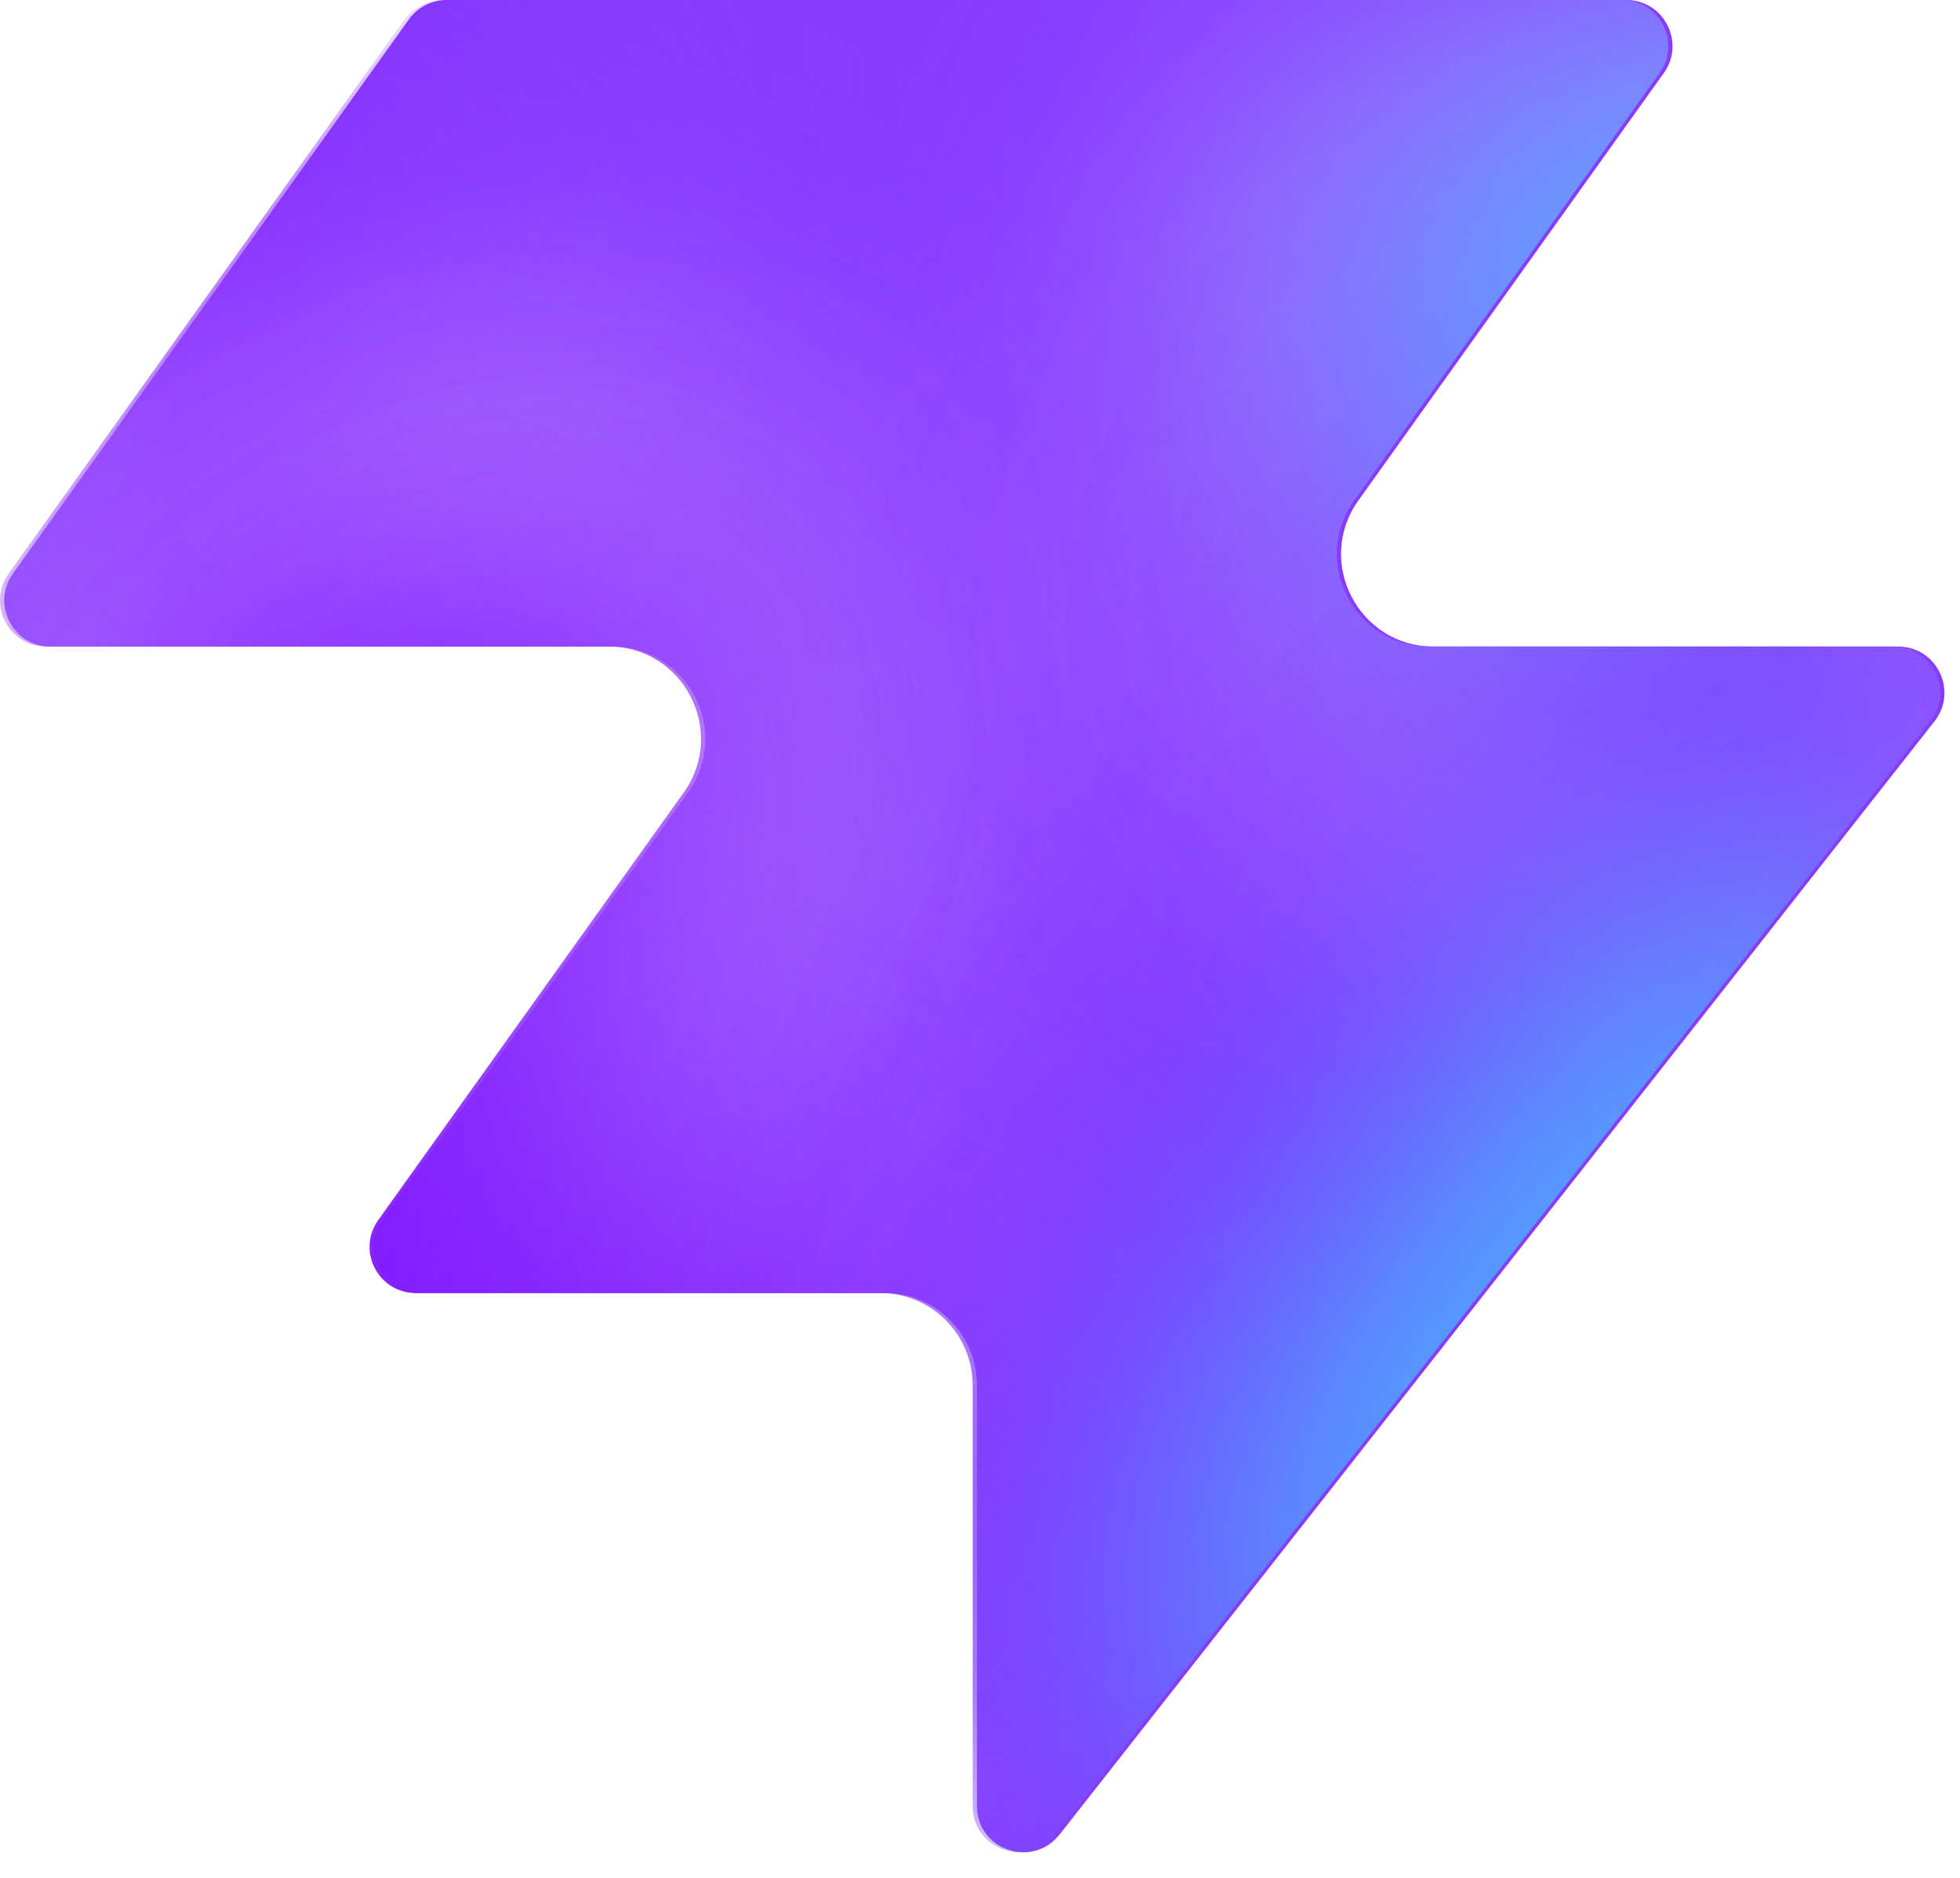
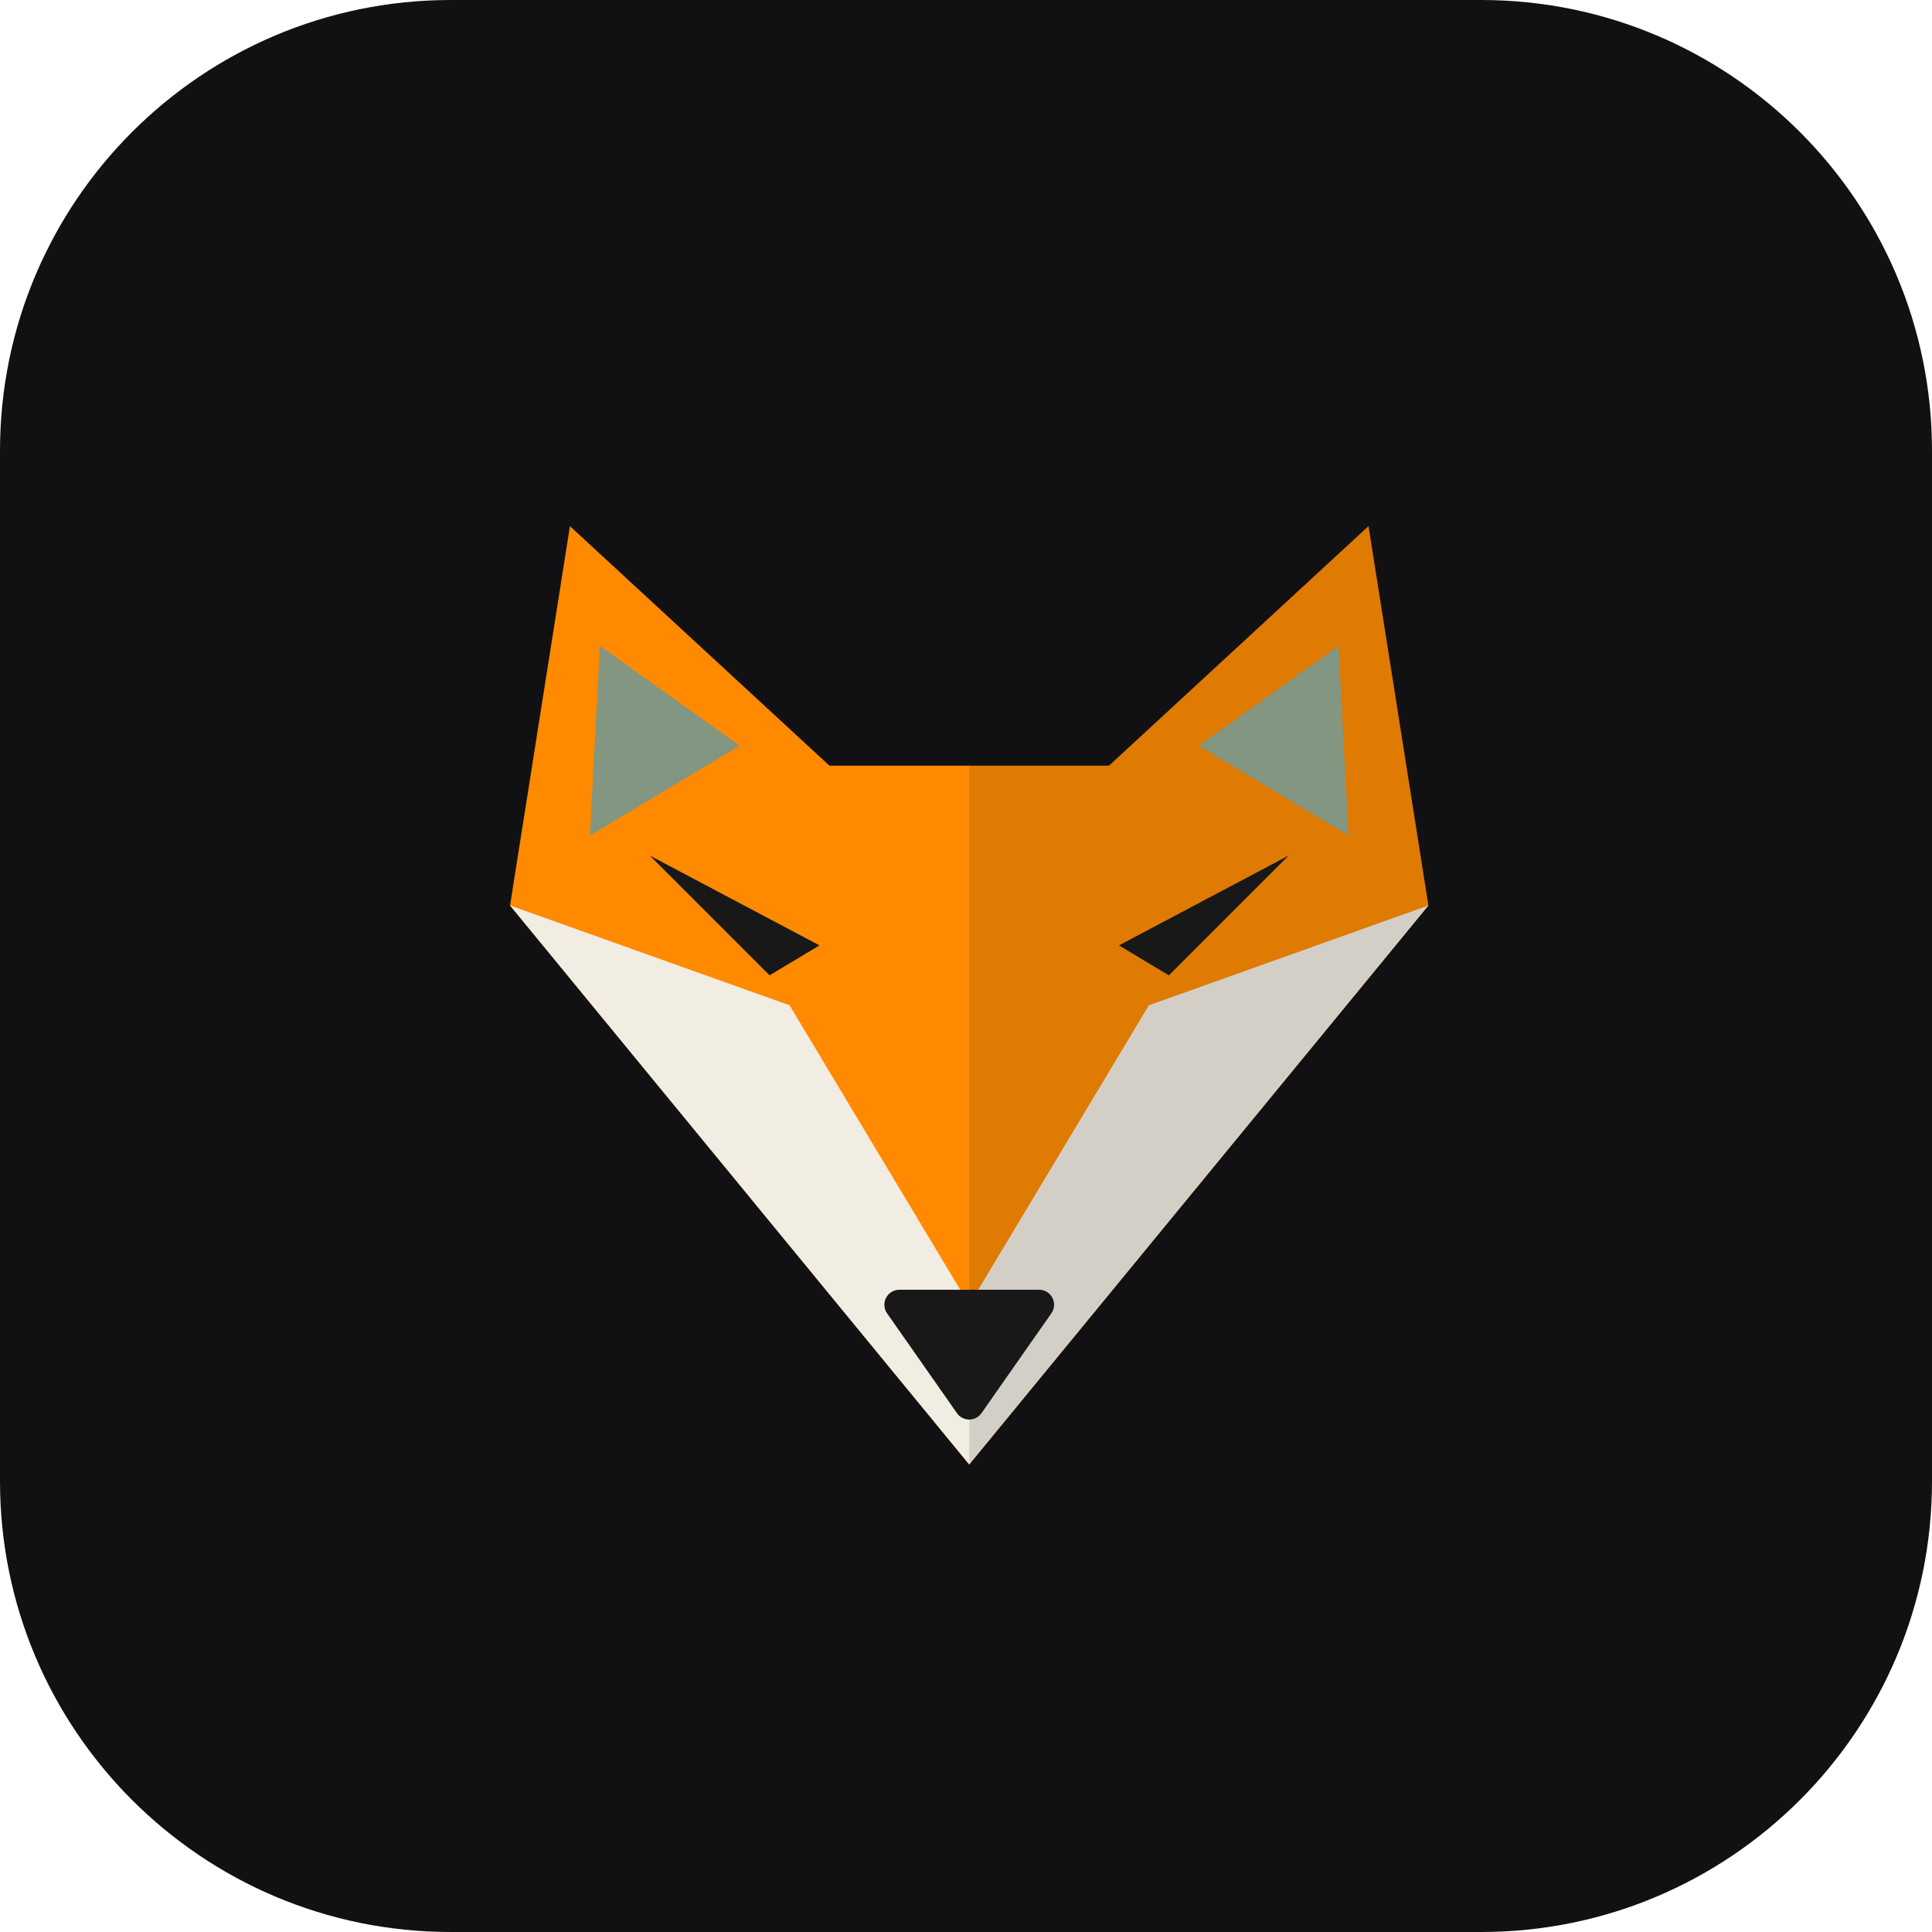
- <svg xmlns="http://www.w3.org/2000/svg" width="48" height="46" fill="none" viewBox="0 0 48 46">
-   <path fill="#863bff" d="M25.946 44.938c-.664.845-2.021.375-2.021-.698V33.937a2.26 2.26 0 0 0-2.262-2.262H10.287c-.92 0-1.456-1.04-.92-1.788l7.48-10.471c1.07-1.497 0-3.578-1.842-3.578H1.237c-.92 0-1.456-1.04-.92-1.788L10.013.474c.214-.297.556-.474.92-.474h28.894c.92 0 1.456 1.04.92 1.788l-7.48 10.471c-1.07 1.498 0 3.579 1.842 3.579h11.377c.943 0 1.473 1.088.89 1.83L25.947 44.94z" style="fill:#863bff;fill:color(display-p3 .525 .23 1);fill-opacity:1" />
-   <mask id="a" width="48" height="46" x="0" y="0" maskUnits="userSpaceOnUse" style="mask-type:alpha">
-     <path fill="#000" d="M25.842 44.938c-.664.844-2.021.375-2.021-.698V33.937a2.26 2.26 0 0 0-2.262-2.262H10.183c-.92 0-1.456-1.04-.92-1.788l7.48-10.471c1.07-1.498 0-3.579-1.842-3.579H1.133c-.92 0-1.456-1.04-.92-1.787L9.91.473c.214-.297.556-.474.92-.474h28.894c.92 0 1.456 1.04.92 1.788l-7.48 10.471c-1.07 1.498 0 3.578 1.842 3.578h11.377c.943 0 1.473 1.088.89 1.832L25.843 44.94z" style="fill:#000;fill-opacity:1" />
-   </mask>
-   <g mask="url(#a)">
-     <g filter="url(#b)">
-       <ellipse cx="5.508" cy="14.704" fill="#ede6ff" rx="5.508" ry="14.704" style="fill:#ede6ff;fill:color(display-p3 .927 .903 1);fill-opacity:1" transform="matrix(.00324 1 1 -.00324 -4.47 31.516)" />
+ <svg xmlns="http://www.w3.org/2000/svg" viewBox="0 0 120 120">
+   <defs>
+     <clipPath id="h">
+       <polygon points="20,14 46,38 74,38 100,14 106,52 60,108 14,52" />
+     </clipPath>
+   </defs>
+   <rect width="120" height="120" rx="28" fill="#111114" />
+   <g transform="translate(23 24) scale(0.62)">
+     {/* صورت نارنجی */}
+     <polygon fill="#FF8A00" points="20,14 46,38 74,38 100,14 106,52 60,108 14,52" />
+ 
+     {/* قسمت سفید صورت */}
+     <polygon fill="#F1EDE3" points="14,52 42,62 60,92 78,62 106,52 60,108" />
+ 
+     {/* سایه صورت */}
+     <g clip-path="url(#h)">
+       <rect x="60" y="0" width="60" height="120" fill="#171817" opacity="0.14" />
    </g>
-     <g filter="url(#c)">
-       <ellipse cx="10.399" cy="29.851" fill="#ede6ff" rx="10.399" ry="29.851" style="fill:#ede6ff;fill:color(display-p3 .927 .903 1);fill-opacity:1" transform="matrix(.00324 1 1 -.00324 -39.328 7.883)" />
-     </g>
-     <g filter="url(#d)">
-       <ellipse cx="5.508" cy="30.487" fill="#7e14ff" rx="5.508" ry="30.487" style="fill:#7e14ff;fill:color(display-p3 .492 .077 1);fill-opacity:1" transform="rotate(89.814 -25.913 -14.639)scale(1 -1)" />
-     </g>
-     <g filter="url(#e)">
-       <ellipse cx="5.508" cy="30.599" fill="#7e14ff" rx="5.508" ry="30.599" style="fill:#7e14ff;fill:color(display-p3 .492 .077 1);fill-opacity:1" transform="rotate(89.814 -32.644 -3.334)scale(1 -1)" />
-     </g>
-     <g filter="url(#f)">
-       <ellipse cx="5.508" cy="30.599" fill="#7e14ff" rx="5.508" ry="30.599" style="fill:#7e14ff;fill:color(display-p3 .492 .077 1);fill-opacity:1" transform="matrix(.00324 1 1 -.00324 -34.34 30.47)" />
-     </g>
-     <g filter="url(#g)">
-       <ellipse cx="14.072" cy="22.078" fill="#ede6ff" rx="14.072" ry="22.078" style="fill:#ede6ff;fill:color(display-p3 .927 .903 1);fill-opacity:1" transform="rotate(93.35 24.506 48.493)scale(-1 1)" />
-     </g>
-     <g filter="url(#h)">
-       <ellipse cx="3.47" cy="21.501" fill="#7e14ff" rx="3.47" ry="21.501" style="fill:#7e14ff;fill:color(display-p3 .492 .077 1);fill-opacity:1" transform="rotate(89.009 28.708 47.59)scale(-1 1)" />
-     </g>
-     <g filter="url(#i)">
-       <ellipse cx="3.47" cy="21.501" fill="#7e14ff" rx="3.47" ry="21.501" style="fill:#7e14ff;fill:color(display-p3 .492 .077 1);fill-opacity:1" transform="rotate(89.009 28.708 47.59)scale(-1 1)" />
-     </g>
-     <g filter="url(#j)">
-       <ellipse cx=".387" cy="8.972" fill="#7e14ff" rx="4.407" ry="29.108" style="fill:#7e14ff;fill:color(display-p3 .492 .077 1);fill-opacity:1" transform="rotate(39.51 .387 8.972)" />
-     </g>
-     <g filter="url(#k)">
-       <ellipse cx="47.523" cy="-6.092" fill="#7e14ff" rx="4.407" ry="29.108" style="fill:#7e14ff;fill:color(display-p3 .492 .077 1);fill-opacity:1" transform="rotate(37.892 47.523 -6.092)" />
-     </g>
-     <g filter="url(#l)">
-       <ellipse cx="41.412" cy="6.333" fill="#47bfff" rx="5.971" ry="9.665" style="fill:#47bfff;fill:color(display-p3 .28 .748 1);fill-opacity:1" transform="rotate(37.892 41.412 6.333)" />
-     </g>
-     <g filter="url(#m)">
-       <ellipse cx="-1.879" cy="38.332" fill="#7e14ff" rx="4.407" ry="29.108" style="fill:#7e14ff;fill:color(display-p3 .492 .077 1);fill-opacity:1" transform="rotate(37.892 -1.88 38.332)" />
-     </g>
-     <g filter="url(#n)">
-       <ellipse cx="-1.879" cy="38.332" fill="#7e14ff" rx="4.407" ry="29.108" style="fill:#7e14ff;fill:color(display-p3 .492 .077 1);fill-opacity:1" transform="rotate(37.892 -1.88 38.332)" />
-     </g>
-     <g filter="url(#o)">
-       <ellipse cx="35.651" cy="29.907" fill="#7e14ff" rx="4.407" ry="29.108" style="fill:#7e14ff;fill:color(display-p3 .492 .077 1);fill-opacity:1" transform="rotate(37.892 35.651 29.907)" />
-     </g>
-     <g filter="url(#p)">
-       <ellipse cx="38.418" cy="32.4" fill="#47bfff" rx="5.971" ry="15.297" style="fill:#47bfff;fill:color(display-p3 .28 .748 1);fill-opacity:1" transform="rotate(37.892 38.418 32.4)" />
-     </g>
+ 
+     {/* داخل گوش‌ها */}
+     <polygon fill="#829681" points="23,26 37,36 22,45" />
+     <polygon fill="#829681" points="97,26 83,36 98,45" />
+ 
+     {/* چشم‌ها */}
+     <polygon fill="#171817" points="28,47 45,56 40,59" />
+     <polygon fill="#171817" points="92,47 75,56 80,59" />
+ 
+     {/* بینی */}
+     <polygon fill="#171817" stroke="#171817" stroke-width="3" stroke-linejoin="round" points="53,92 67,92 60,102" />
  </g>
-   <defs>
-     <filter id="b" width="60.045" height="41.654" x="-19.77" y="16.149" color-interpolation-filters="sRGB" filterUnits="userSpaceOnUse">
-       <feFlood flood-opacity="0" result="BackgroundImageFix" />
-       <feBlend in="SourceGraphic" in2="BackgroundImageFix" result="shape" />
-       <feGaussianBlur result="effect1_foregroundBlur_2002_17158" stdDeviation="7.659" />
-     </filter>
-     <filter id="c" width="90.34" height="51.437" x="-54.613" y="-7.533" color-interpolation-filters="sRGB" filterUnits="userSpaceOnUse">
-       <feFlood flood-opacity="0" result="BackgroundImageFix" />
-       <feBlend in="SourceGraphic" in2="BackgroundImageFix" result="shape" />
-       <feGaussianBlur result="effect1_foregroundBlur_2002_17158" stdDeviation="7.659" />
-     </filter>
-     <filter id="d" width="79.355" height="29.4" x="-49.64" y="2.03" color-interpolation-filters="sRGB" filterUnits="userSpaceOnUse">
-       <feFlood flood-opacity="0" result="BackgroundImageFix" />
-       <feBlend in="SourceGraphic" in2="BackgroundImageFix" result="shape" />
-       <feGaussianBlur result="effect1_foregroundBlur_2002_17158" stdDeviation="4.596" />
-     </filter>
-     <filter id="e" width="79.579" height="29.4" x="-45.045" y="20.029" color-interpolation-filters="sRGB" filterUnits="userSpaceOnUse">
-       <feFlood flood-opacity="0" result="BackgroundImageFix" />
-       <feBlend in="SourceGraphic" in2="BackgroundImageFix" result="shape" />
-       <feGaussianBlur result="effect1_foregroundBlur_2002_17158" stdDeviation="4.596" />
-     </filter>
-     <filter id="f" width="79.579" height="29.4" x="-43.513" y="21.178" color-interpolation-filters="sRGB" filterUnits="userSpaceOnUse">
-       <feFlood flood-opacity="0" result="BackgroundImageFix" />
-       <feBlend in="SourceGraphic" in2="BackgroundImageFix" result="shape" />
-       <feGaussianBlur result="effect1_foregroundBlur_2002_17158" stdDeviation="4.596" />
-     </filter>
-     <filter id="g" width="74.749" height="58.852" x="15.756" y="-17.901" color-interpolation-filters="sRGB" filterUnits="userSpaceOnUse">
-       <feFlood flood-opacity="0" result="BackgroundImageFix" />
-       <feBlend in="SourceGraphic" in2="BackgroundImageFix" result="shape" />
-       <feGaussianBlur result="effect1_foregroundBlur_2002_17158" stdDeviation="7.659" />
-     </filter>
-     <filter id="h" width="61.377" height="25.362" x="23.548" y="2.284" color-interpolation-filters="sRGB" filterUnits="userSpaceOnUse">
-       <feFlood flood-opacity="0" result="BackgroundImageFix" />
-       <feBlend in="SourceGraphic" in2="BackgroundImageFix" result="shape" />
-       <feGaussianBlur result="effect1_foregroundBlur_2002_17158" stdDeviation="4.596" />
-     </filter>
-     <filter id="i" width="61.377" height="25.362" x="23.548" y="2.284" color-interpolation-filters="sRGB" filterUnits="userSpaceOnUse">
-       <feFlood flood-opacity="0" result="BackgroundImageFix" />
-       <feBlend in="SourceGraphic" in2="BackgroundImageFix" result="shape" />
-       <feGaussianBlur result="effect1_foregroundBlur_2002_17158" stdDeviation="4.596" />
-     </filter>
-     <filter id="j" width="56.045" height="63.649" x="-27.636" y="-22.853" color-interpolation-filters="sRGB" filterUnits="userSpaceOnUse">
-       <feFlood flood-opacity="0" result="BackgroundImageFix" />
-       <feBlend in="SourceGraphic" in2="BackgroundImageFix" result="shape" />
-       <feGaussianBlur result="effect1_foregroundBlur_2002_17158" stdDeviation="4.596" />
-     </filter>
-     <filter id="k" width="54.814" height="64.646" x="20.116" y="-38.415" color-interpolation-filters="sRGB" filterUnits="userSpaceOnUse">
-       <feFlood flood-opacity="0" result="BackgroundImageFix" />
-       <feBlend in="SourceGraphic" in2="BackgroundImageFix" result="shape" />
-       <feGaussianBlur result="effect1_foregroundBlur_2002_17158" stdDeviation="4.596" />
-     </filter>
-     <filter id="l" width="33.541" height="35.313" x="24.641" y="-11.323" color-interpolation-filters="sRGB" filterUnits="userSpaceOnUse">
-       <feFlood flood-opacity="0" result="BackgroundImageFix" />
-       <feBlend in="SourceGraphic" in2="BackgroundImageFix" result="shape" />
-       <feGaussianBlur result="effect1_foregroundBlur_2002_17158" stdDeviation="4.596" />
-     </filter>
-     <filter id="m" width="54.814" height="64.646" x="-29.286" y="6.009" color-interpolation-filters="sRGB" filterUnits="userSpaceOnUse">
-       <feFlood flood-opacity="0" result="BackgroundImageFix" />
-       <feBlend in="SourceGraphic" in2="BackgroundImageFix" result="shape" />
-       <feGaussianBlur result="effect1_foregroundBlur_2002_17158" stdDeviation="4.596" />
-     </filter>
-     <filter id="n" width="54.814" height="64.646" x="-29.286" y="6.009" color-interpolation-filters="sRGB" filterUnits="userSpaceOnUse">
-       <feFlood flood-opacity="0" result="BackgroundImageFix" />
-       <feBlend in="SourceGraphic" in2="BackgroundImageFix" result="shape" />
-       <feGaussianBlur result="effect1_foregroundBlur_2002_17158" stdDeviation="4.596" />
-     </filter>
-     <filter id="o" width="54.814" height="64.646" x="8.244" y="-2.416" color-interpolation-filters="sRGB" filterUnits="userSpaceOnUse">
-       <feFlood flood-opacity="0" result="BackgroundImageFix" />
-       <feBlend in="SourceGraphic" in2="BackgroundImageFix" result="shape" />
-       <feGaussianBlur result="effect1_foregroundBlur_2002_17158" stdDeviation="4.596" />
-     </filter>
-     <filter id="p" width="39.409" height="43.623" x="18.713" y="10.588" color-interpolation-filters="sRGB" filterUnits="userSpaceOnUse">
-       <feFlood flood-opacity="0" result="BackgroundImageFix" />
-       <feBlend in="SourceGraphic" in2="BackgroundImageFix" result="shape" />
-       <feGaussianBlur result="effect1_foregroundBlur_2002_17158" stdDeviation="4.596" />
-     </filter>
-   </defs>
</svg>
